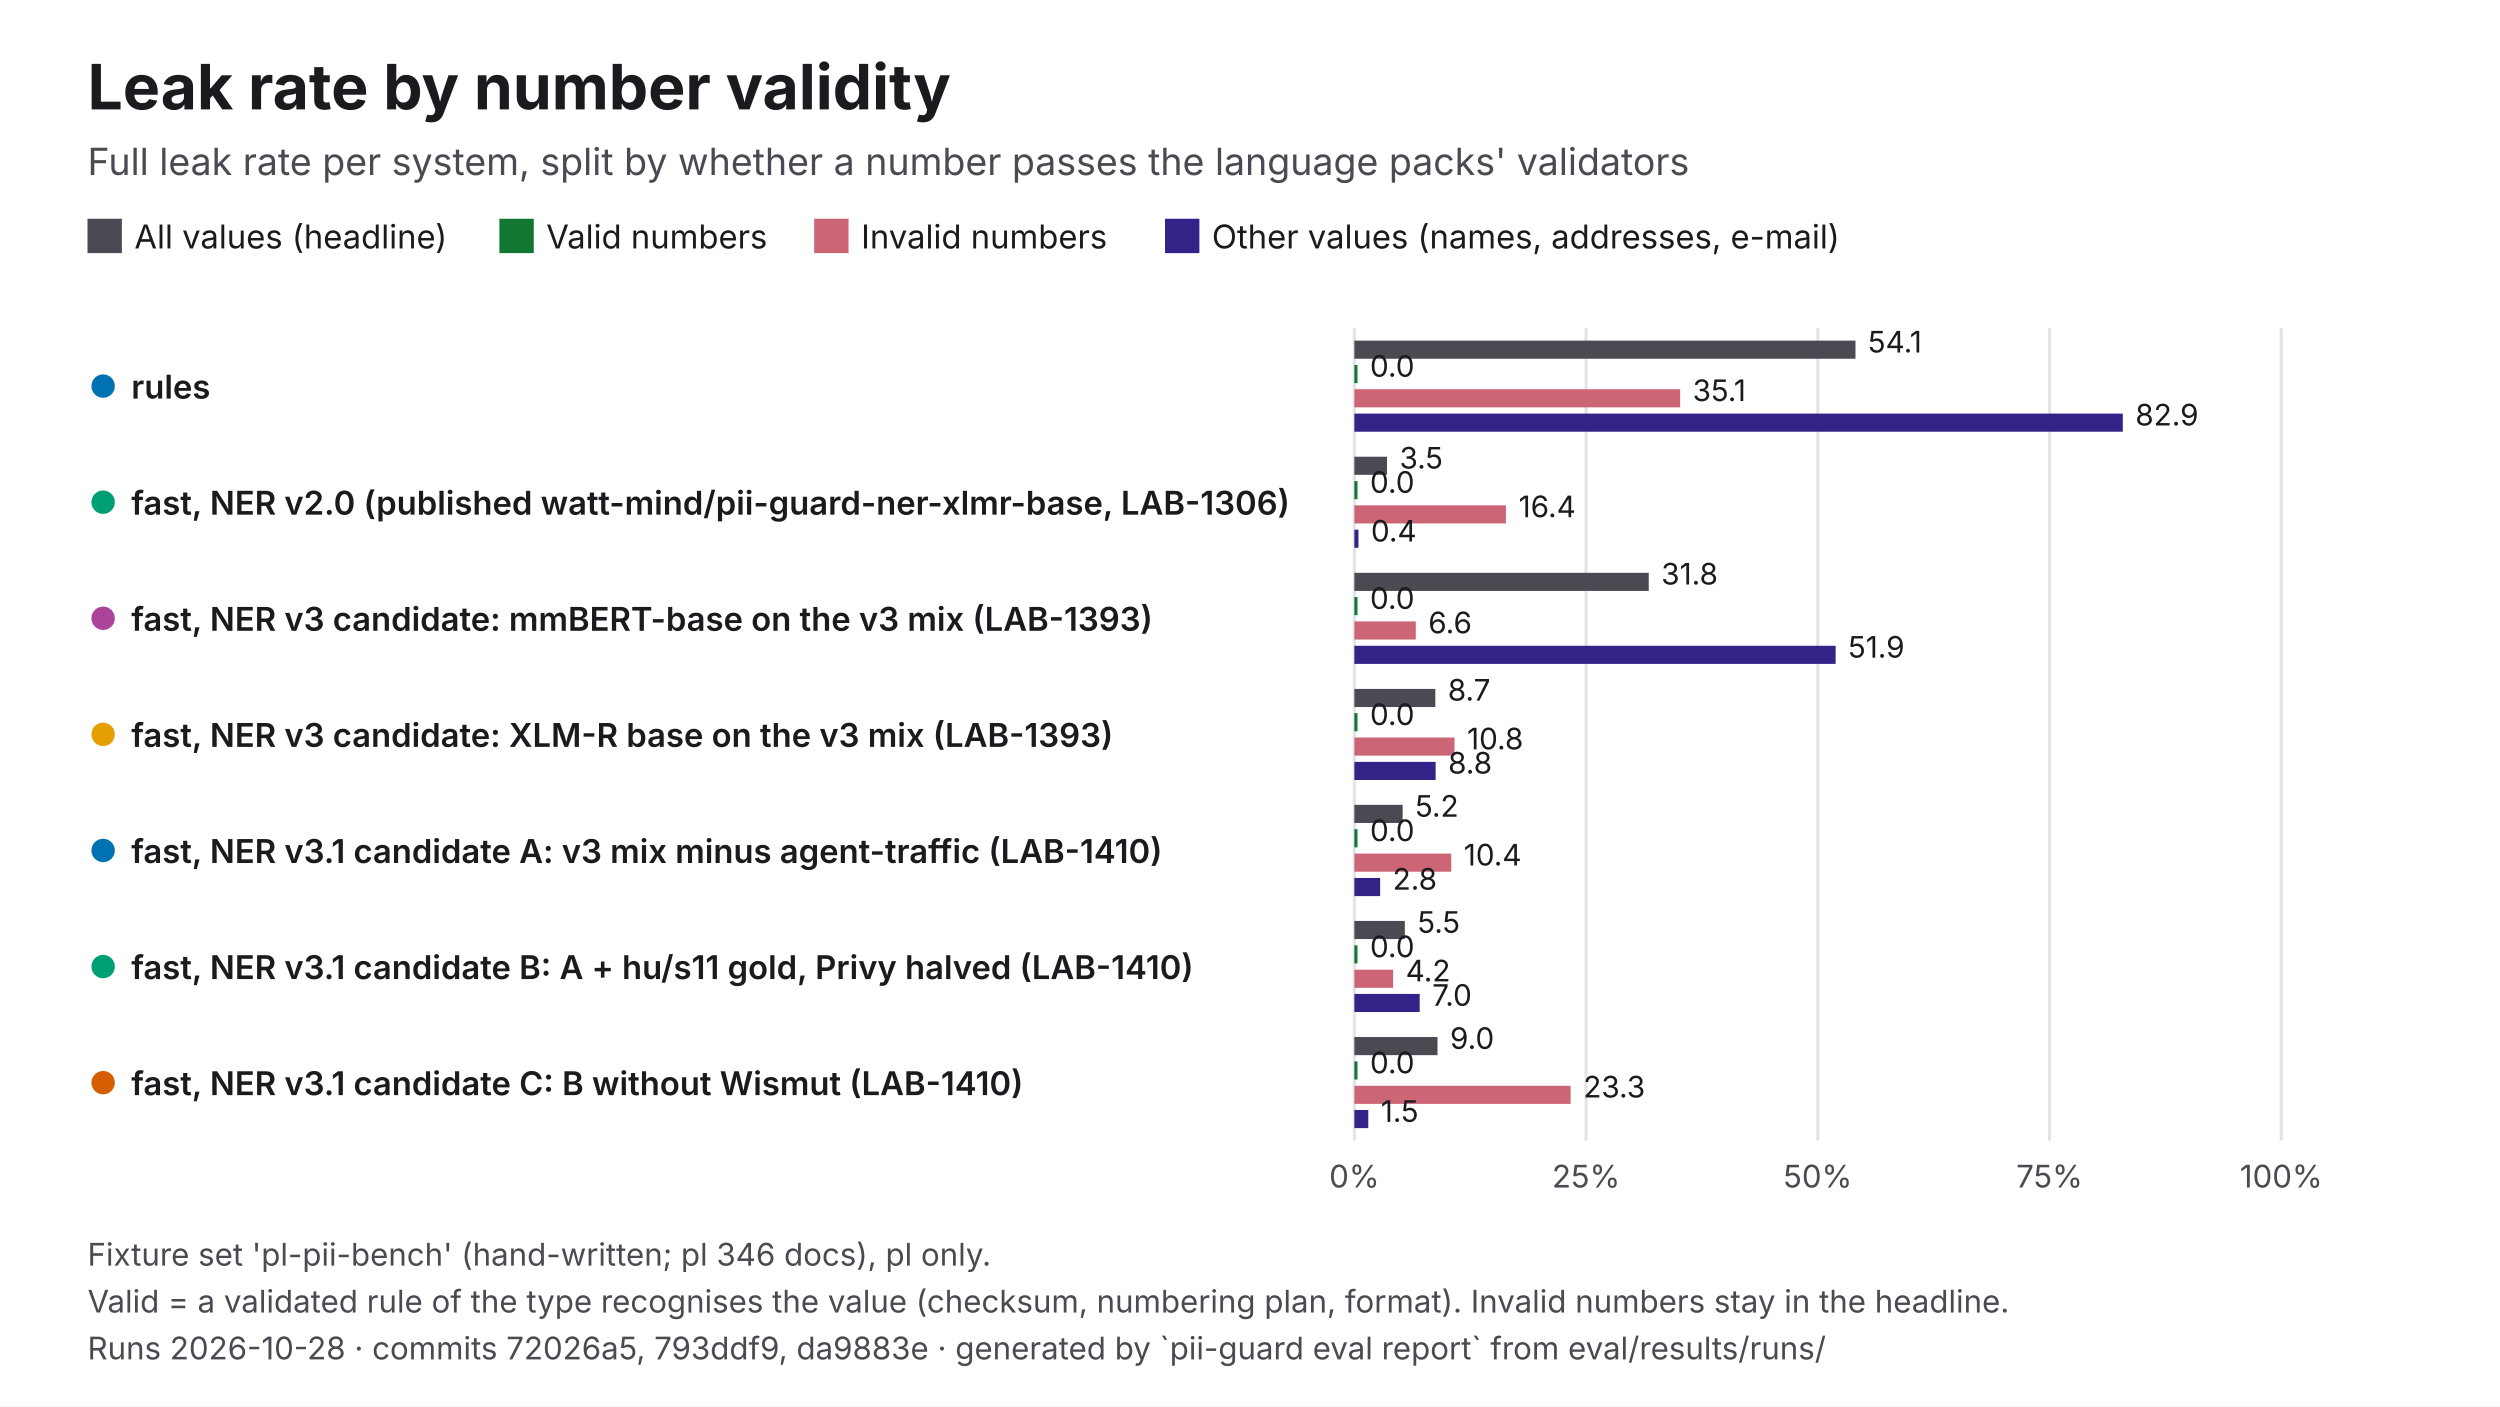
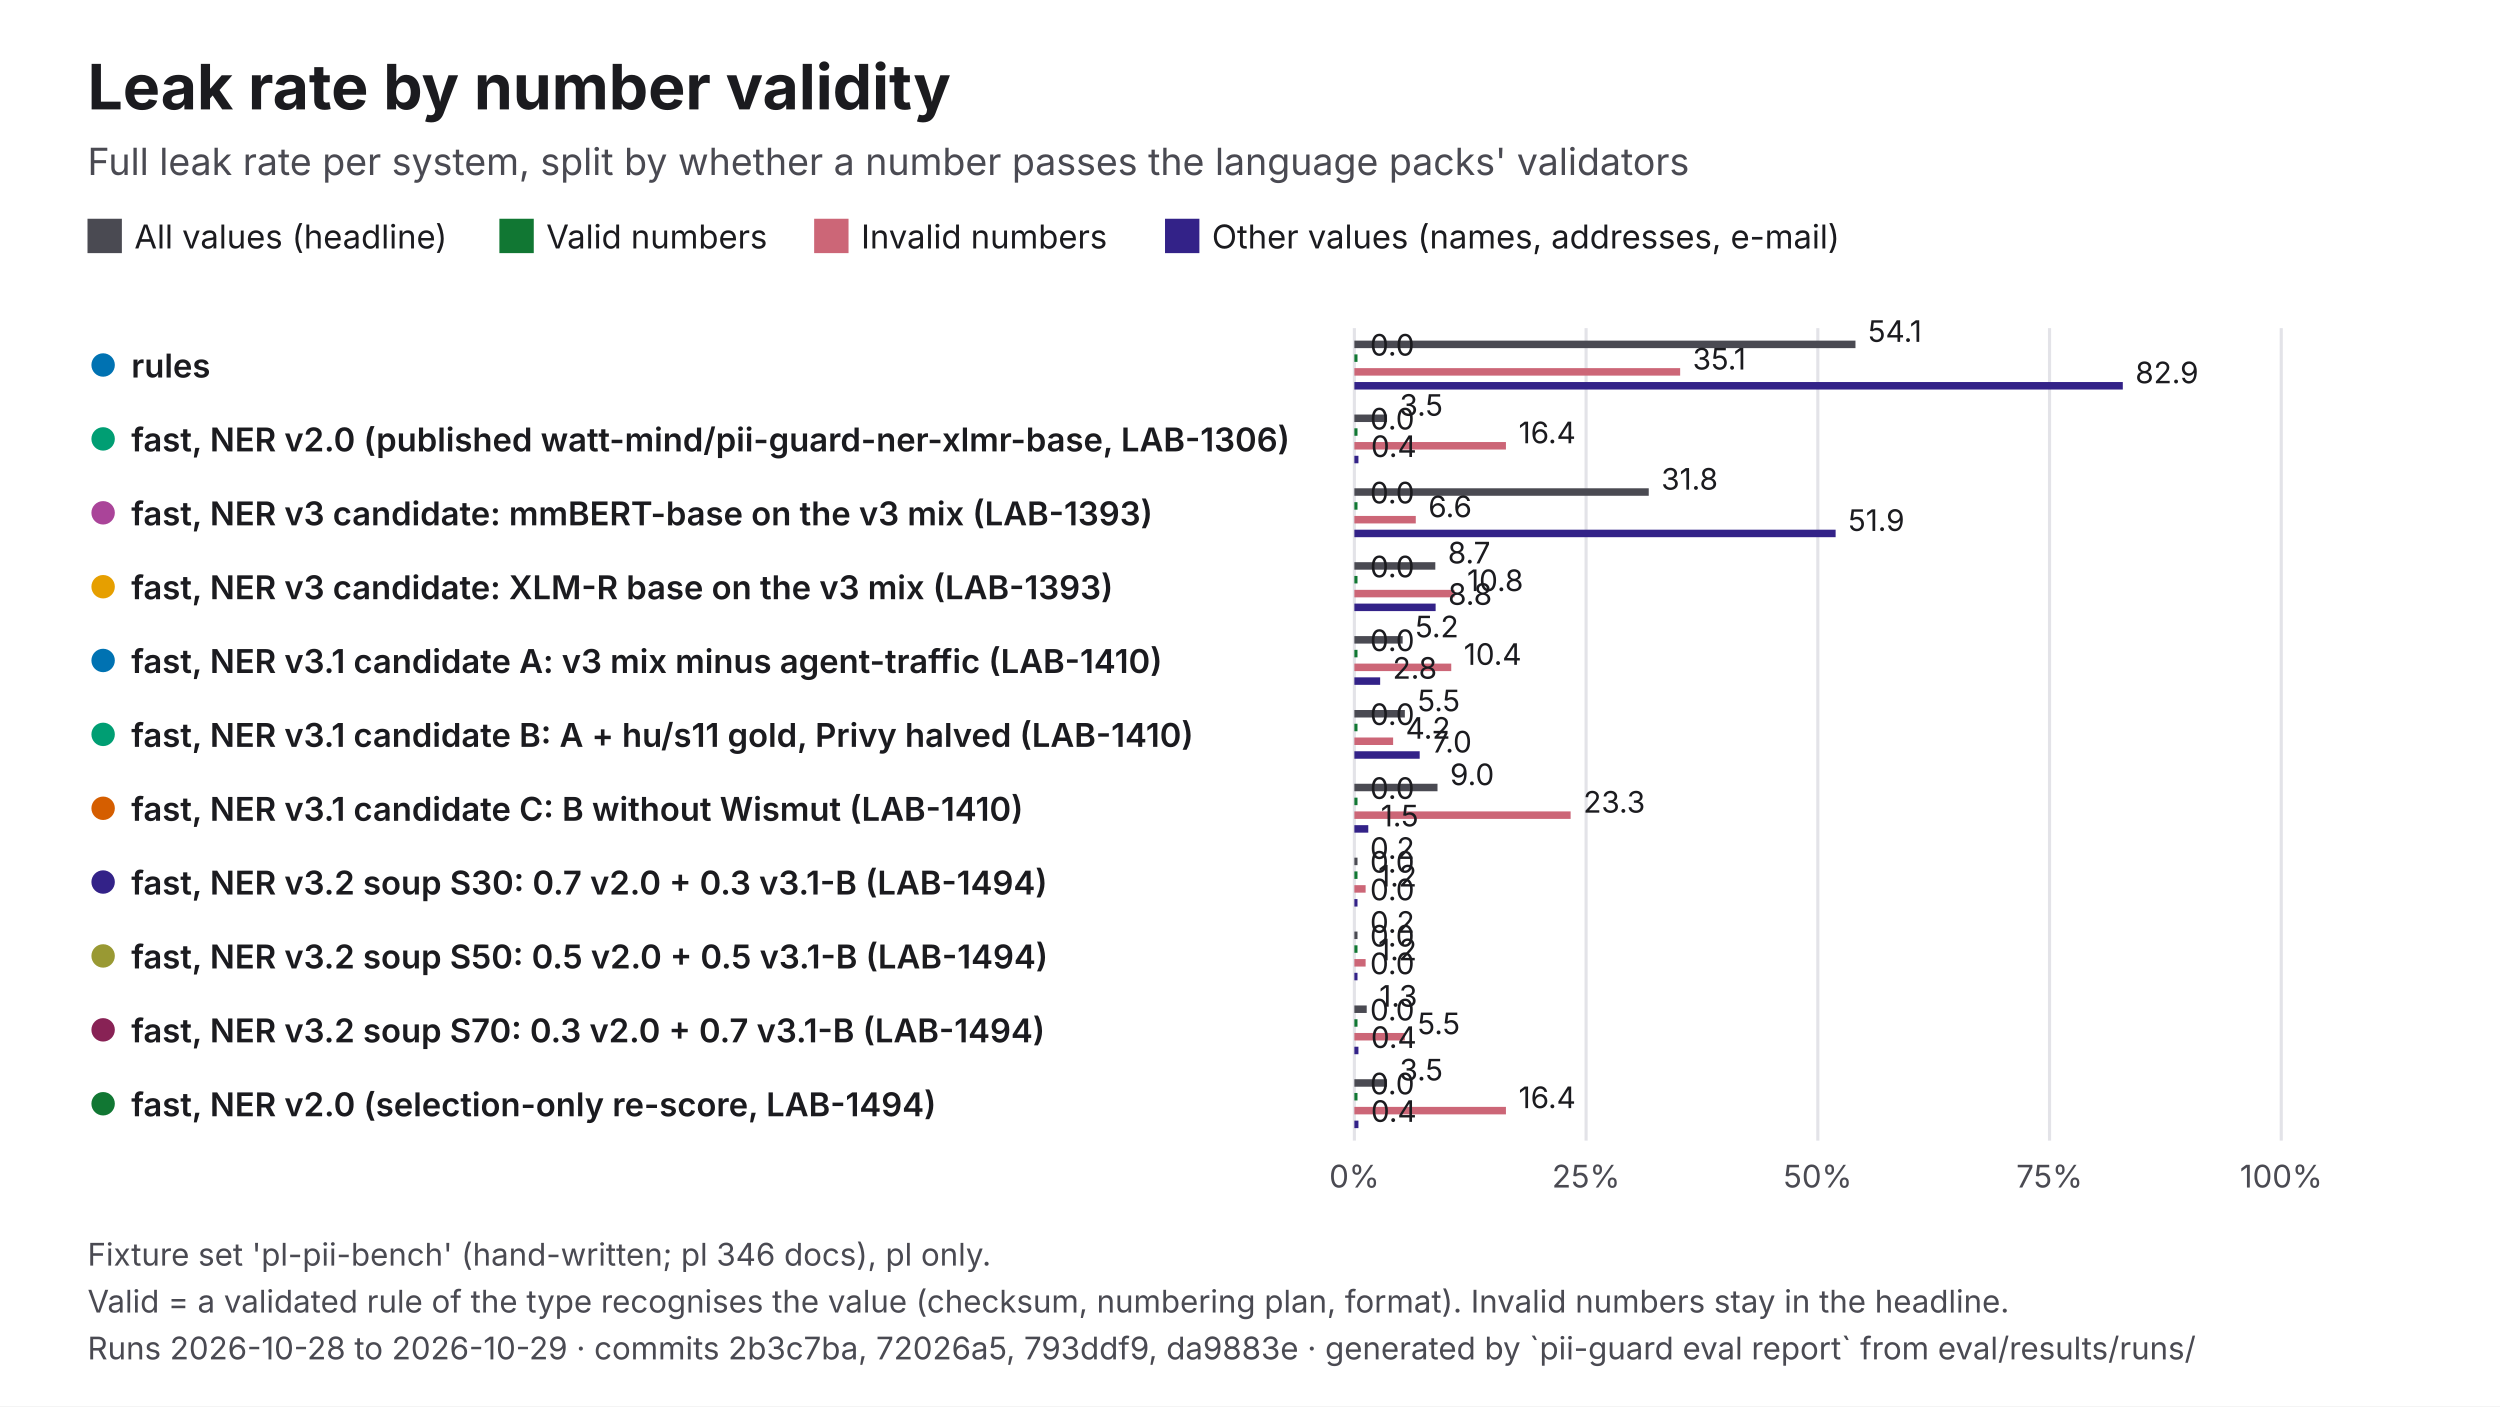
<svg xmlns="http://www.w3.org/2000/svg" viewBox="0 0 1600 900" width="1600" height="900" role="img" aria-labelledby="t d" font-family="Inter, 'Helvetica Neue', Helvetica, Arial, sans-serif">
  <rect width="1600" height="900" fill="#FFFFFF" />
  <text x="56" y="70" font-size="40" fill="#1B1B1F" font-weight="700">Leak rate by number validity</text>
  <text x="56" y="112" font-size="24" fill="#4A4A52">Full leak rate per system, split by whether a number passes the language packs' validators</text>
  <rect x="56" y="140" width="22" height="22" fill="#4A4A52" />
  <text x="86" y="159" font-size="21" fill="#1B1B1F">All values (headline)</text>
  <rect x="319.61" y="140" width="22" height="22" fill="#117733" />
  <text x="349.6" y="159" font-size="21" fill="#1B1B1F">Valid numbers</text>
  <rect x="521.06" y="140" width="22" height="22" fill="#CC6677" />
  <text x="551.1" y="159" font-size="21" fill="#1B1B1F">Invalid numbers</text>
  <rect x="745.61" y="140" width="22" height="22" fill="#332288" />
  <text x="775.6" y="159" font-size="21" fill="#1B1B1F">Other values (names, addresses, e-mail)</text>
  <line x1="866.8" y1="210" x2="866.8" y2="730" stroke="#E3E3E8" stroke-width="2" />
  <text x="866.8" y="760" font-size="20" fill="#4A4A52" text-anchor="middle">0%</text>
  <line x1="1015.1" y1="210" x2="1015.1" y2="730" stroke="#E3E3E8" stroke-width="2" />
  <text x="1015.1" y="760" font-size="20" fill="#4A4A52" text-anchor="middle">25%</text>
  <line x1="1163.4" y1="210" x2="1163.4" y2="730" stroke="#E3E3E8" stroke-width="2" />
  <text x="1163.4" y="760" font-size="20" fill="#4A4A52" text-anchor="middle">50%</text>
  <line x1="1311.7" y1="210" x2="1311.7" y2="730" stroke="#E3E3E8" stroke-width="2" />
  <text x="1311.7" y="760" font-size="20" fill="#4A4A52" text-anchor="middle">75%</text>
  <line x1="1460" y1="210" x2="1460" y2="730" stroke="#E3E3E8" stroke-width="2" />
  <text x="1460" y="760" font-size="20" fill="#4A4A52" text-anchor="middle">100%</text>
-   <circle cx="66" cy="247.1" r="9" fill="#0072B2" stroke="#FFFFFF" stroke-width="3" />
-   <text x="84" y="255.1" font-size="21" fill="#1B1B1F" font-weight="600">rules</text>
-   <rect x="866.8" y="218" width="320.7" height="11.6" fill="#4A4A52" />
-   <text x="1195.5" y="225.6" font-size="19" fill="#1B1B1F">54.1</text>
-   <rect x="866.8" y="233.6" width="2" height="11.6" fill="#117733" />
-   <text x="876.8" y="241.1" font-size="19" fill="#1B1B1F">0.0</text>
-   <rect x="866.8" y="249.1" width="208.5" height="11.6" fill="#CC6677" />
-   <text x="1083.3" y="256.7" font-size="19" fill="#1B1B1F">35.1</text>
-   <rect x="866.8" y="264.7" width="491.8" height="11.6" fill="#332288" />
-   <text x="1366.6" y="272.3" font-size="19" fill="#1B1B1F">82.9</text>
-   <circle cx="66" cy="321.4" r="9" fill="#009E73" stroke="#FFFFFF" stroke-width="3" />
-   <text x="84" y="329.4" font-size="21" fill="#1B1B1F" font-weight="600">fast, NER v2.0 (published watt-mind/pii-guard-ner-xlmr-base, LAB-1306)</text>
-   <rect x="866.8" y="292.3" width="20.9" height="11.6" fill="#4A4A52" />
-   <text x="895.7" y="299.9" font-size="19" fill="#1B1B1F">3.5</text>
-   <rect x="866.8" y="307.9" width="2" height="11.6" fill="#117733" />
-   <text x="876.8" y="315.4" font-size="19" fill="#1B1B1F">0.0</text>
-   <rect x="866.8" y="323.4" width="97" height="11.6" fill="#CC6677" />
-   <text x="971.9" y="331" font-size="19" fill="#1B1B1F">16.4</text>
-   <rect x="866.8" y="339" width="2.6" height="11.6" fill="#332288" />
-   <text x="877.4" y="346.6" font-size="19" fill="#1B1B1F">0.4</text>
-   <circle cx="66" cy="395.7" r="9" fill="#AA4499" stroke="#FFFFFF" stroke-width="3" />
-   <text x="84" y="403.7" font-size="21" fill="#1B1B1F" font-weight="600">fast, NER v3 candidate: mmBERT-base on the v3 mix (LAB-1393)</text>
-   <rect x="866.8" y="366.6" width="188.4" height="11.6" fill="#4A4A52" />
-   <text x="1063.2" y="374.1" font-size="19" fill="#1B1B1F">31.8</text>
-   <rect x="866.8" y="382.1" width="2" height="11.6" fill="#117733" />
-   <text x="876.8" y="389.7" font-size="19" fill="#1B1B1F">0.0</text>
-   <rect x="866.8" y="397.7" width="39.3" height="11.6" fill="#CC6677" />
-   <text x="914.1" y="405.3" font-size="19" fill="#1B1B1F">6.6</text>
-   <rect x="866.8" y="413.3" width="308" height="11.6" fill="#332288" />
-   <text x="1182.8" y="420.9" font-size="19" fill="#1B1B1F">51.9</text>
-   <circle cx="66" cy="470" r="9" fill="#E69F00" stroke="#FFFFFF" stroke-width="3" />
-   <text x="84" y="478" font-size="21" fill="#1B1B1F" font-weight="600">fast, NER v3 candidate: XLM-R base on the v3 mix (LAB-1393)</text>
-   <rect x="866.8" y="440.9" width="51.8" height="11.6" fill="#4A4A52" />
-   <text x="926.6" y="448.4" font-size="19" fill="#1B1B1F">8.7</text>
-   <rect x="866.8" y="456.4" width="2" height="11.6" fill="#117733" />
+   <circle cx="66" cy="233.6" r="9" fill="#0072B2" stroke="#FFFFFF" stroke-width="3" />
+   <text x="84" y="241.6" font-size="21" fill="#1B1B1F" font-weight="600">rules</text>
+   <rect x="866.8" y="218" width="320.7" height="4.8" fill="#4A4A52" />
+   <text x="1195.5" y="218.8" font-size="19" fill="#1B1B1F">54.1</text>
+   <rect x="866.8" y="226.8" width="2" height="4.8" fill="#117733" />
+   <text x="876.8" y="227.6" font-size="19" fill="#1B1B1F">0.0</text>
+   <rect x="866.8" y="235.6" width="208.5" height="4.8" fill="#CC6677" />
+   <text x="1083.3" y="236.5" font-size="19" fill="#1B1B1F">35.1</text>
+   <rect x="866.8" y="244.5" width="491.8" height="4.8" fill="#332288" />
+   <text x="1366.6" y="245.3" font-size="19" fill="#1B1B1F">82.9</text>
+   <circle cx="66" cy="280.9" r="9" fill="#009E73" stroke="#FFFFFF" stroke-width="3" />
+   <text x="84" y="288.9" font-size="21" fill="#1B1B1F" font-weight="600">fast, NER v2.0 (published watt-mind/pii-guard-ner-xlmr-base, LAB-1306)</text>
+   <rect x="866.8" y="265.3" width="20.9" height="4.8" fill="#4A4A52" />
+   <text x="895.7" y="266.1" font-size="19" fill="#1B1B1F">3.5</text>
+   <rect x="866.8" y="274.1" width="2" height="4.8" fill="#117733" />
+   <text x="876.8" y="274.9" font-size="19" fill="#1B1B1F">0.0</text>
+   <rect x="866.8" y="282.9" width="97" height="4.8" fill="#CC6677" />
+   <text x="971.9" y="283.7" font-size="19" fill="#1B1B1F">16.4</text>
+   <rect x="866.8" y="291.7" width="2.6" height="4.8" fill="#332288" />
+   <text x="877.4" y="292.5" font-size="19" fill="#1B1B1F">0.4</text>
+   <circle cx="66" cy="328.2" r="9" fill="#AA4499" stroke="#FFFFFF" stroke-width="3" />
+   <text x="84" y="336.2" font-size="21" fill="#1B1B1F" font-weight="600">fast, NER v3 candidate: mmBERT-base on the v3 mix (LAB-1393)</text>
+   <rect x="866.8" y="312.5" width="188.4" height="4.8" fill="#4A4A52" />
+   <text x="1063.2" y="313.4" font-size="19" fill="#1B1B1F">31.8</text>
+   <rect x="866.8" y="321.4" width="2" height="4.8" fill="#117733" />
+   <text x="876.8" y="322.2" font-size="19" fill="#1B1B1F">0.0</text>
+   <rect x="866.8" y="330.2" width="39.3" height="4.8" fill="#CC6677" />
+   <text x="914.1" y="331" font-size="19" fill="#1B1B1F">6.6</text>
+   <rect x="866.8" y="339" width="308" height="4.8" fill="#332288" />
+   <text x="1182.8" y="339.8" font-size="19" fill="#1B1B1F">51.9</text>
+   <circle cx="66" cy="375.5" r="9" fill="#E69F00" stroke="#FFFFFF" stroke-width="3" />
+   <text x="84" y="383.5" font-size="21" fill="#1B1B1F" font-weight="600">fast, NER v3 candidate: XLM-R base on the v3 mix (LAB-1393)</text>
+   <rect x="866.8" y="359.8" width="51.8" height="4.8" fill="#4A4A52" />
+   <text x="926.6" y="360.6" font-size="19" fill="#1B1B1F">8.7</text>
+   <rect x="866.8" y="368.6" width="2" height="4.8" fill="#117733" />
+   <text x="876.8" y="369.5" font-size="19" fill="#1B1B1F">0.0</text>
+   <rect x="866.8" y="377.5" width="64.1" height="4.8" fill="#CC6677" />
+   <text x="938.9" y="378.3" font-size="19" fill="#1B1B1F">10.8</text>
+   <rect x="866.8" y="386.3" width="52" height="4.8" fill="#332288" />
+   <text x="926.8" y="387.1" font-size="19" fill="#1B1B1F">8.8</text>
+   <circle cx="66" cy="422.7" r="9" fill="#0072B2" stroke="#FFFFFF" stroke-width="3" />
+   <text x="84" y="430.7" font-size="21" fill="#1B1B1F" font-weight="600">fast, NER v3.1 candidate A: v3 mix minus agent-traffic (LAB-1410)</text>
+   <rect x="866.8" y="407.1" width="30.9" height="4.8" fill="#4A4A52" />
+   <text x="905.7" y="407.9" font-size="19" fill="#1B1B1F">5.2</text>
+   <rect x="866.8" y="415.9" width="2" height="4.8" fill="#117733" />
+   <text x="876.8" y="416.7" font-size="19" fill="#1B1B1F">0.0</text>
+   <rect x="866.8" y="424.7" width="62" height="4.8" fill="#CC6677" />
+   <text x="936.8" y="425.5" font-size="19" fill="#1B1B1F">10.4</text>
+   <rect x="866.8" y="433.5" width="16.5" height="4.8" fill="#332288" />
+   <text x="891.3" y="434.4" font-size="19" fill="#1B1B1F">2.8</text>
+   <circle cx="66" cy="470" r="9" fill="#009E73" stroke="#FFFFFF" stroke-width="3" />
+   <text x="84" y="478" font-size="21" fill="#1B1B1F" font-weight="600">fast, NER v3.1 candidate B: A + hu/s11 gold, Privy halved (LAB-1410)</text>
+   <rect x="866.8" y="454.4" width="32.3" height="4.8" fill="#4A4A52" />
+   <text x="907.2" y="455.2" font-size="19" fill="#1B1B1F">5.5</text>
+   <rect x="866.8" y="463.2" width="2" height="4.8" fill="#117733" />
  <text x="876.8" y="464" font-size="19" fill="#1B1B1F">0.0</text>
-   <rect x="866.8" y="472" width="64.1" height="11.6" fill="#CC6677" />
-   <text x="938.9" y="479.6" font-size="19" fill="#1B1B1F">10.8</text>
-   <rect x="866.8" y="487.6" width="52" height="11.6" fill="#332288" />
-   <text x="926.8" y="495.1" font-size="19" fill="#1B1B1F">8.8</text>
-   <circle cx="66" cy="544.3" r="9" fill="#0072B2" stroke="#FFFFFF" stroke-width="3" />
-   <text x="84" y="552.3" font-size="21" fill="#1B1B1F" font-weight="600">fast, NER v3.1 candidate A: v3 mix minus agent-traffic (LAB-1410)</text>
-   <rect x="866.8" y="515.1" width="30.9" height="11.6" fill="#4A4A52" />
-   <text x="905.7" y="522.7" font-size="19" fill="#1B1B1F">5.2</text>
-   <rect x="866.8" y="530.7" width="2" height="11.6" fill="#117733" />
-   <text x="876.8" y="538.3" font-size="19" fill="#1B1B1F">0.0</text>
-   <rect x="866.8" y="546.3" width="62" height="11.6" fill="#CC6677" />
-   <text x="936.8" y="553.9" font-size="19" fill="#1B1B1F">10.4</text>
-   <rect x="866.8" y="561.9" width="16.5" height="11.6" fill="#332288" />
-   <text x="891.3" y="569.4" font-size="19" fill="#1B1B1F">2.8</text>
-   <circle cx="66" cy="618.6" r="9" fill="#009E73" stroke="#FFFFFF" stroke-width="3" />
-   <text x="84" y="626.6" font-size="21" fill="#1B1B1F" font-weight="600">fast, NER v3.1 candidate B: A + hu/s11 gold, Privy halved (LAB-1410)</text>
-   <rect x="866.8" y="589.4" width="32.3" height="11.6" fill="#4A4A52" />
-   <text x="907.2" y="597" font-size="19" fill="#1B1B1F">5.5</text>
-   <rect x="866.8" y="605" width="2" height="11.6" fill="#117733" />
-   <text x="876.8" y="612.6" font-size="19" fill="#1B1B1F">0.0</text>
-   <rect x="866.8" y="620.6" width="24.8" height="11.6" fill="#CC6677" />
-   <text x="899.6" y="628.1" font-size="19" fill="#1B1B1F">4.2</text>
-   <rect x="866.8" y="636.1" width="41.8" height="11.6" fill="#332288" />
-   <text x="916.6" y="643.7" font-size="19" fill="#1B1B1F">7.0</text>
-   <circle cx="66" cy="692.9" r="9" fill="#D55E00" stroke="#FFFFFF" stroke-width="3" />
-   <text x="84" y="700.9" font-size="21" fill="#1B1B1F" font-weight="600">fast, NER v3.1 candidate C: B without Wismut (LAB-1410)</text>
-   <rect x="866.8" y="663.7" width="53.2" height="11.6" fill="#4A4A52" />
-   <text x="928" y="671.3" font-size="19" fill="#1B1B1F">9.0</text>
-   <rect x="866.8" y="679.3" width="2" height="11.6" fill="#117733" />
-   <text x="876.8" y="686.9" font-size="19" fill="#1B1B1F">0.0</text>
-   <rect x="866.8" y="694.9" width="138.4" height="11.6" fill="#CC6677" />
-   <text x="1013.3" y="702.4" font-size="19" fill="#1B1B1F">23.3</text>
-   <rect x="866.8" y="710.4" width="8.9" height="11.6" fill="#332288" />
-   <text x="883.7" y="718" font-size="19" fill="#1B1B1F">1.5</text>
+   <rect x="866.8" y="472" width="24.8" height="4.8" fill="#CC6677" />
+   <text x="899.6" y="472.8" font-size="19" fill="#1B1B1F">4.2</text>
+   <rect x="866.8" y="480.8" width="41.8" height="4.8" fill="#332288" />
+   <text x="916.6" y="481.6" font-size="19" fill="#1B1B1F">7.0</text>
+   <circle cx="66" cy="517.3" r="9" fill="#D55E00" stroke="#FFFFFF" stroke-width="3" />
+   <text x="84" y="525.3" font-size="21" fill="#1B1B1F" font-weight="600">fast, NER v3.1 candidate C: B without Wismut (LAB-1410)</text>
+   <rect x="866.8" y="501.6" width="53.2" height="4.8" fill="#4A4A52" />
+   <text x="928" y="502.5" font-size="19" fill="#1B1B1F">9.0</text>
+   <rect x="866.8" y="510.5" width="2" height="4.8" fill="#117733" />
+   <text x="876.8" y="511.3" font-size="19" fill="#1B1B1F">0.0</text>
+   <rect x="866.8" y="519.3" width="138.4" height="4.8" fill="#CC6677" />
+   <text x="1013.3" y="520.1" font-size="19" fill="#1B1B1F">23.3</text>
+   <rect x="866.8" y="528.1" width="8.9" height="4.8" fill="#332288" />
+   <text x="883.7" y="528.9" font-size="19" fill="#1B1B1F">1.5</text>
+   <circle cx="66" cy="564.5" r="9" fill="#332288" stroke="#FFFFFF" stroke-width="3" />
+   <text x="84" y="572.5" font-size="21" fill="#1B1B1F" font-weight="600">fast, NER v3.2 soup S30: 0.7 v2.0 + 0.3 v3.1-B (LAB-1494)</text>
+   <rect x="866.8" y="548.9" width="2" height="4.8" fill="#4A4A52" />
+   <text x="876.8" y="549.7" font-size="19" fill="#1B1B1F">0.2</text>
+   <rect x="866.8" y="557.7" width="2" height="4.8" fill="#117733" />
+   <text x="876.8" y="558.5" font-size="19" fill="#1B1B1F">0.0</text>
+   <rect x="866.8" y="566.5" width="7.2" height="4.8" fill="#CC6677" />
+   <text x="882" y="567.4" font-size="19" fill="#1B1B1F">1.2</text>
+   <rect x="866.8" y="575.4" width="2" height="4.8" fill="#332288" />
+   <text x="876.8" y="576.2" font-size="19" fill="#1B1B1F">0.0</text>
+   <circle cx="66" cy="611.8" r="9" fill="#999933" stroke="#FFFFFF" stroke-width="3" />
+   <text x="84" y="619.8" font-size="21" fill="#1B1B1F" font-weight="600">fast, NER v3.2 soup S50: 0.5 v2.0 + 0.5 v3.1-B (LAB-1494)</text>
+   <rect x="866.8" y="596.2" width="2" height="4.8" fill="#4A4A52" />
+   <text x="876.8" y="597" font-size="19" fill="#1B1B1F">0.2</text>
+   <rect x="866.8" y="605" width="2" height="4.8" fill="#117733" />
+   <text x="876.8" y="605.8" font-size="19" fill="#1B1B1F">0.0</text>
+   <rect x="866.8" y="613.8" width="7.2" height="4.8" fill="#CC6677" />
+   <text x="882" y="614.6" font-size="19" fill="#1B1B1F">1.2</text>
+   <rect x="866.8" y="622.6" width="2" height="4.8" fill="#332288" />
+   <text x="876.8" y="623.5" font-size="19" fill="#1B1B1F">0.0</text>
+   <circle cx="66" cy="659.1" r="9" fill="#882255" stroke="#FFFFFF" stroke-width="3" />
+   <text x="84" y="667.1" font-size="21" fill="#1B1B1F" font-weight="600">fast, NER v3.2 soup S70: 0.3 v2.0 + 0.7 v3.1-B (LAB-1494)</text>
+   <rect x="866.8" y="643.5" width="7.9" height="4.8" fill="#4A4A52" />
+   <text x="882.7" y="644.3" font-size="19" fill="#1B1B1F">1.3</text>
+   <rect x="866.8" y="652.3" width="2" height="4.8" fill="#117733" />
+   <text x="876.8" y="653.1" font-size="19" fill="#1B1B1F">0.0</text>
+   <rect x="866.8" y="661.1" width="32.3" height="4.8" fill="#CC6677" />
+   <text x="907.2" y="661.9" font-size="19" fill="#1B1B1F">5.5</text>
+   <rect x="866.8" y="669.9" width="2.6" height="4.8" fill="#332288" />
+   <text x="877.4" y="670.7" font-size="19" fill="#1B1B1F">0.4</text>
+   <circle cx="66" cy="706.4" r="9" fill="#117733" stroke="#FFFFFF" stroke-width="3" />
+   <text x="84" y="714.4" font-size="21" fill="#1B1B1F" font-weight="600">fast, NER v2.0 (selection-only re-score, LAB-1494)</text>
+   <rect x="866.8" y="690.7" width="20.9" height="4.8" fill="#4A4A52" />
+   <text x="895.7" y="691.5" font-size="19" fill="#1B1B1F">3.5</text>
+   <rect x="866.8" y="699.5" width="2" height="4.8" fill="#117733" />
+   <text x="876.8" y="700.4" font-size="19" fill="#1B1B1F">0.0</text>
+   <rect x="866.8" y="708.4" width="97" height="4.8" fill="#CC6677" />
+   <text x="971.9" y="709.2" font-size="19" fill="#1B1B1F">16.4</text>
+   <rect x="866.8" y="717.2" width="2.6" height="4.8" fill="#332288" />
+   <text x="877.4" y="718" font-size="19" fill="#1B1B1F">0.4</text>
  <text x="56" y="810" font-size="20" fill="#4A4A52">Fixture set 'pl-pii-bench' (hand-written; pl 346 docs), pl only.</text>
  <text x="56" y="840" font-size="20" fill="#4A4A52">Valid = a validated rule of the type recognises the value (checksum, numbering plan, format). Invalid numbers stay in the headline.</text>
-   <text x="56" y="870" font-size="20" fill="#4A4A52">Runs 2026-10-28 · commits 72026a5, 793ddf9, da9883e · generated by `pii-guard eval report` from eval/results/runs/</text>
+   <text x="56" y="870" font-size="20" fill="#4A4A52">Runs 2026-10-28 to 2026-10-29 · commits 2b3c7ba, 72026a5, 793ddf9, da9883e · generated by `pii-guard eval report` from eval/results/runs/</text>
</svg>
